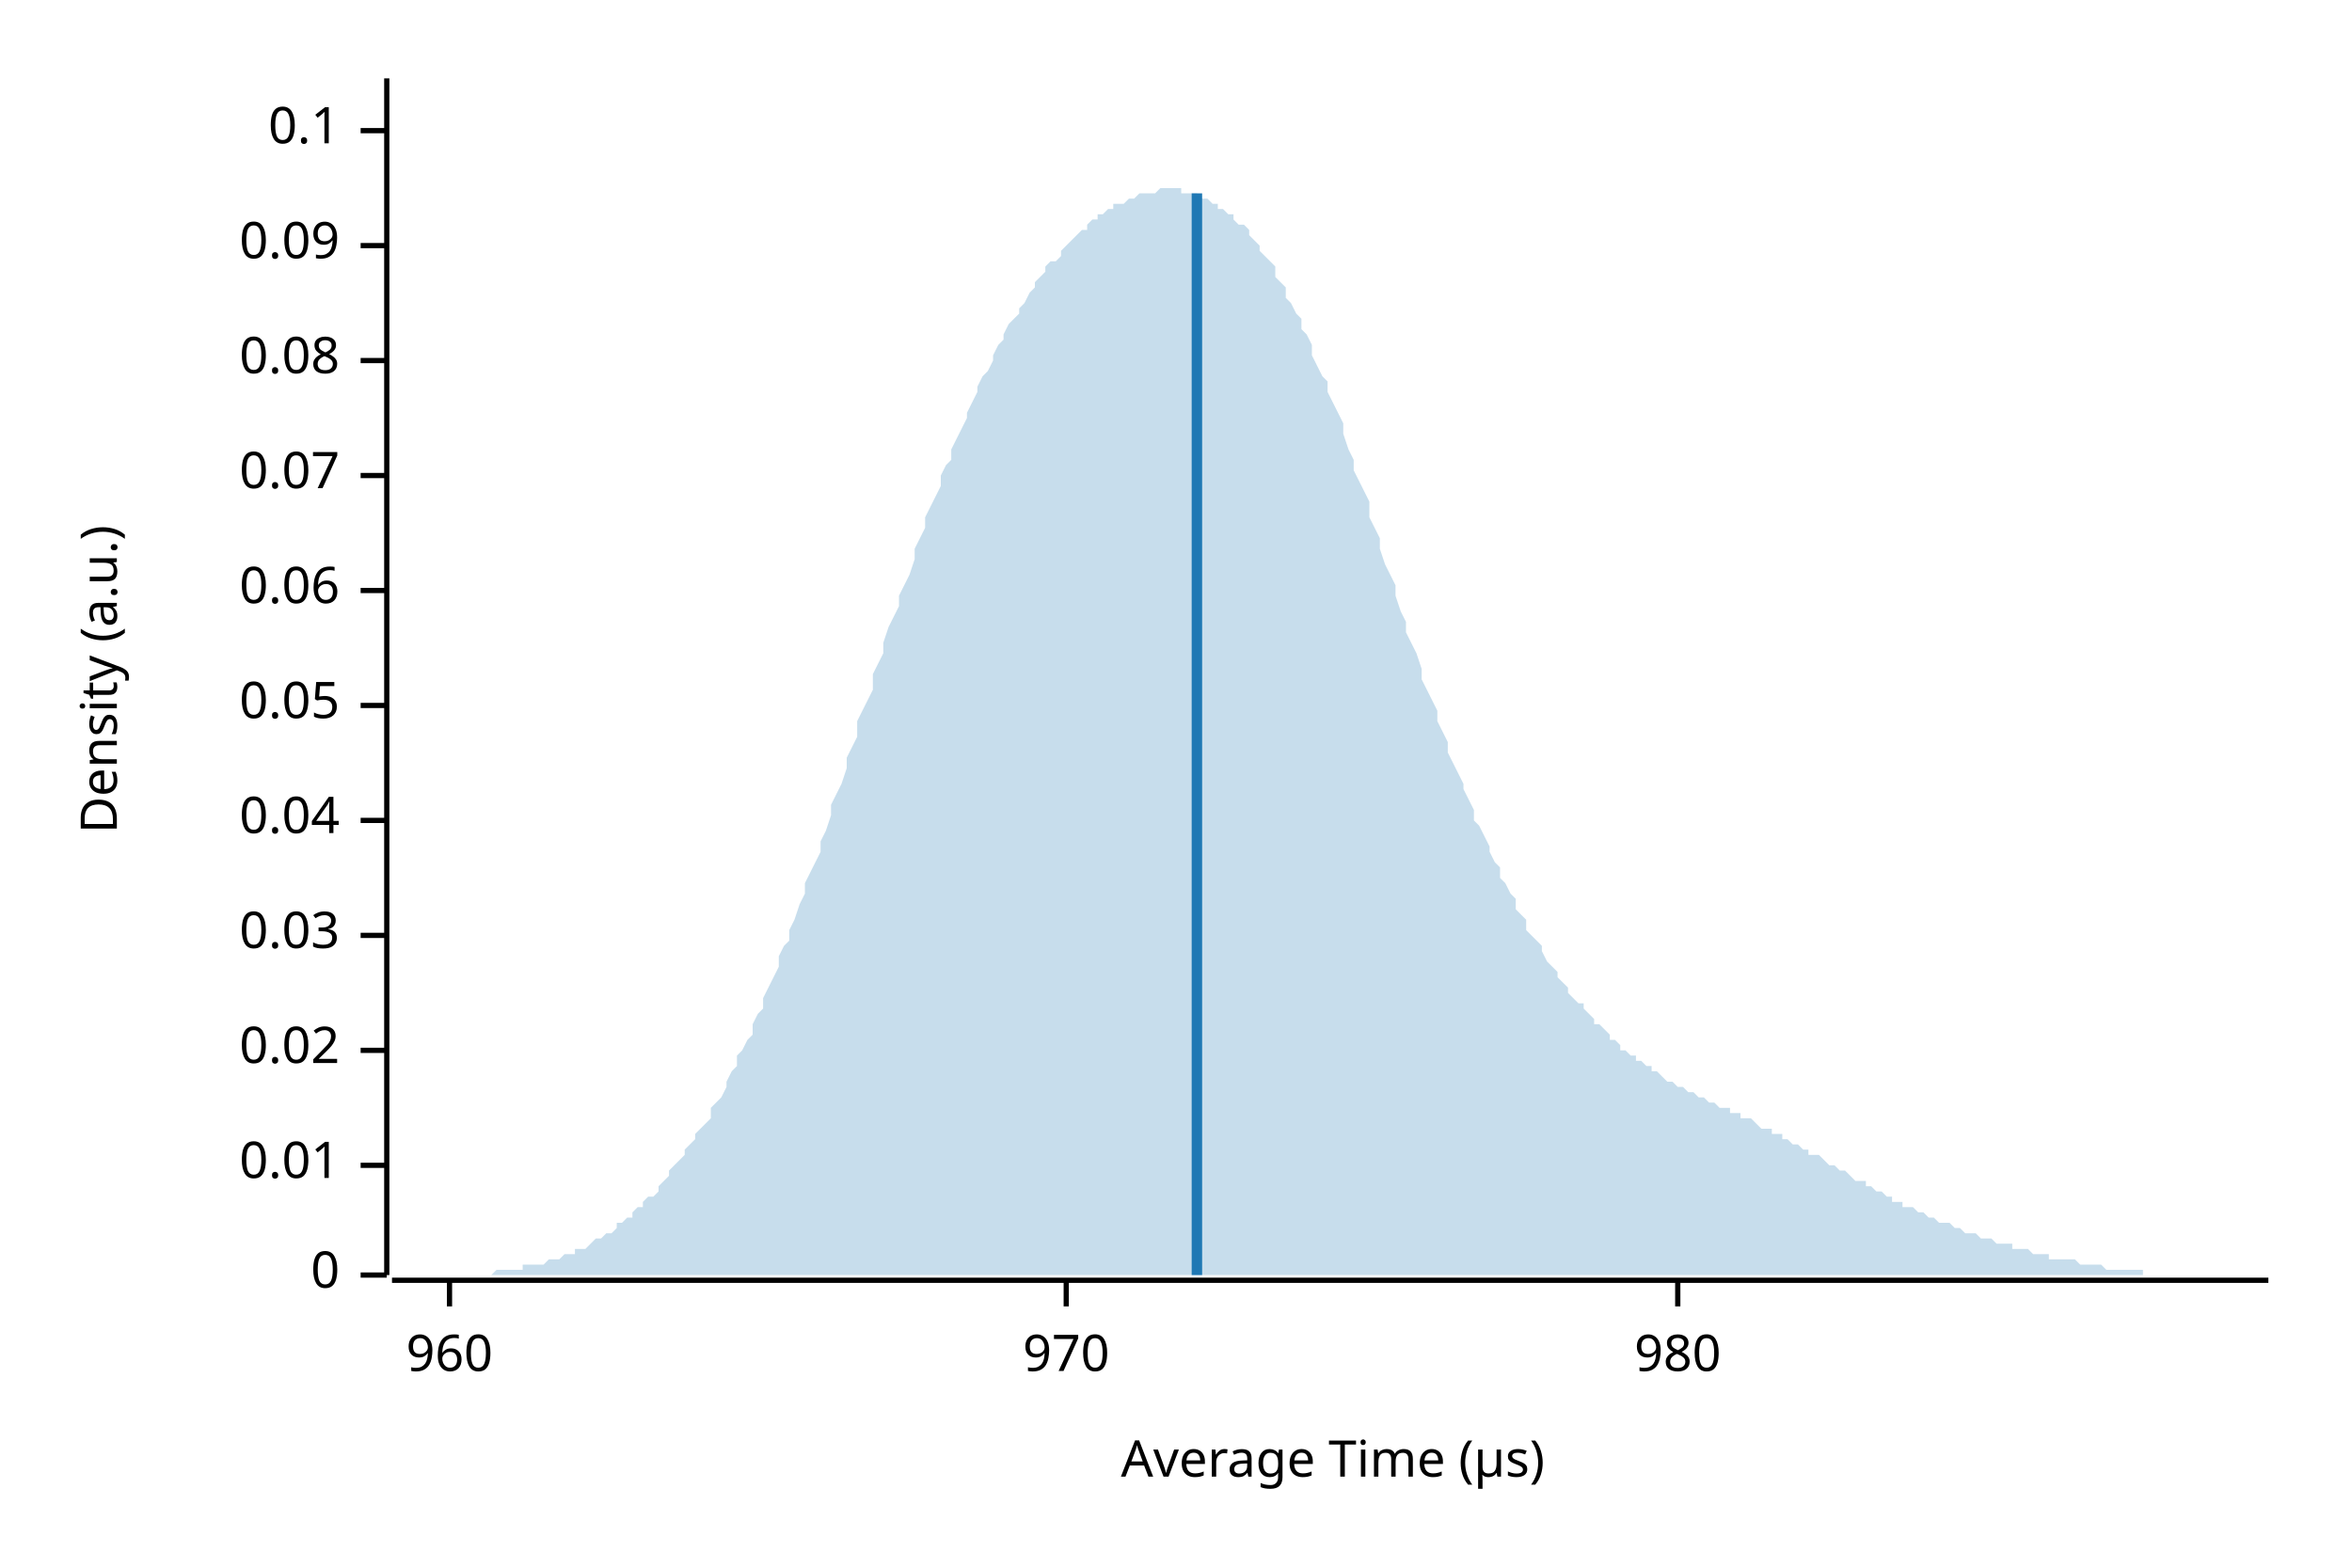
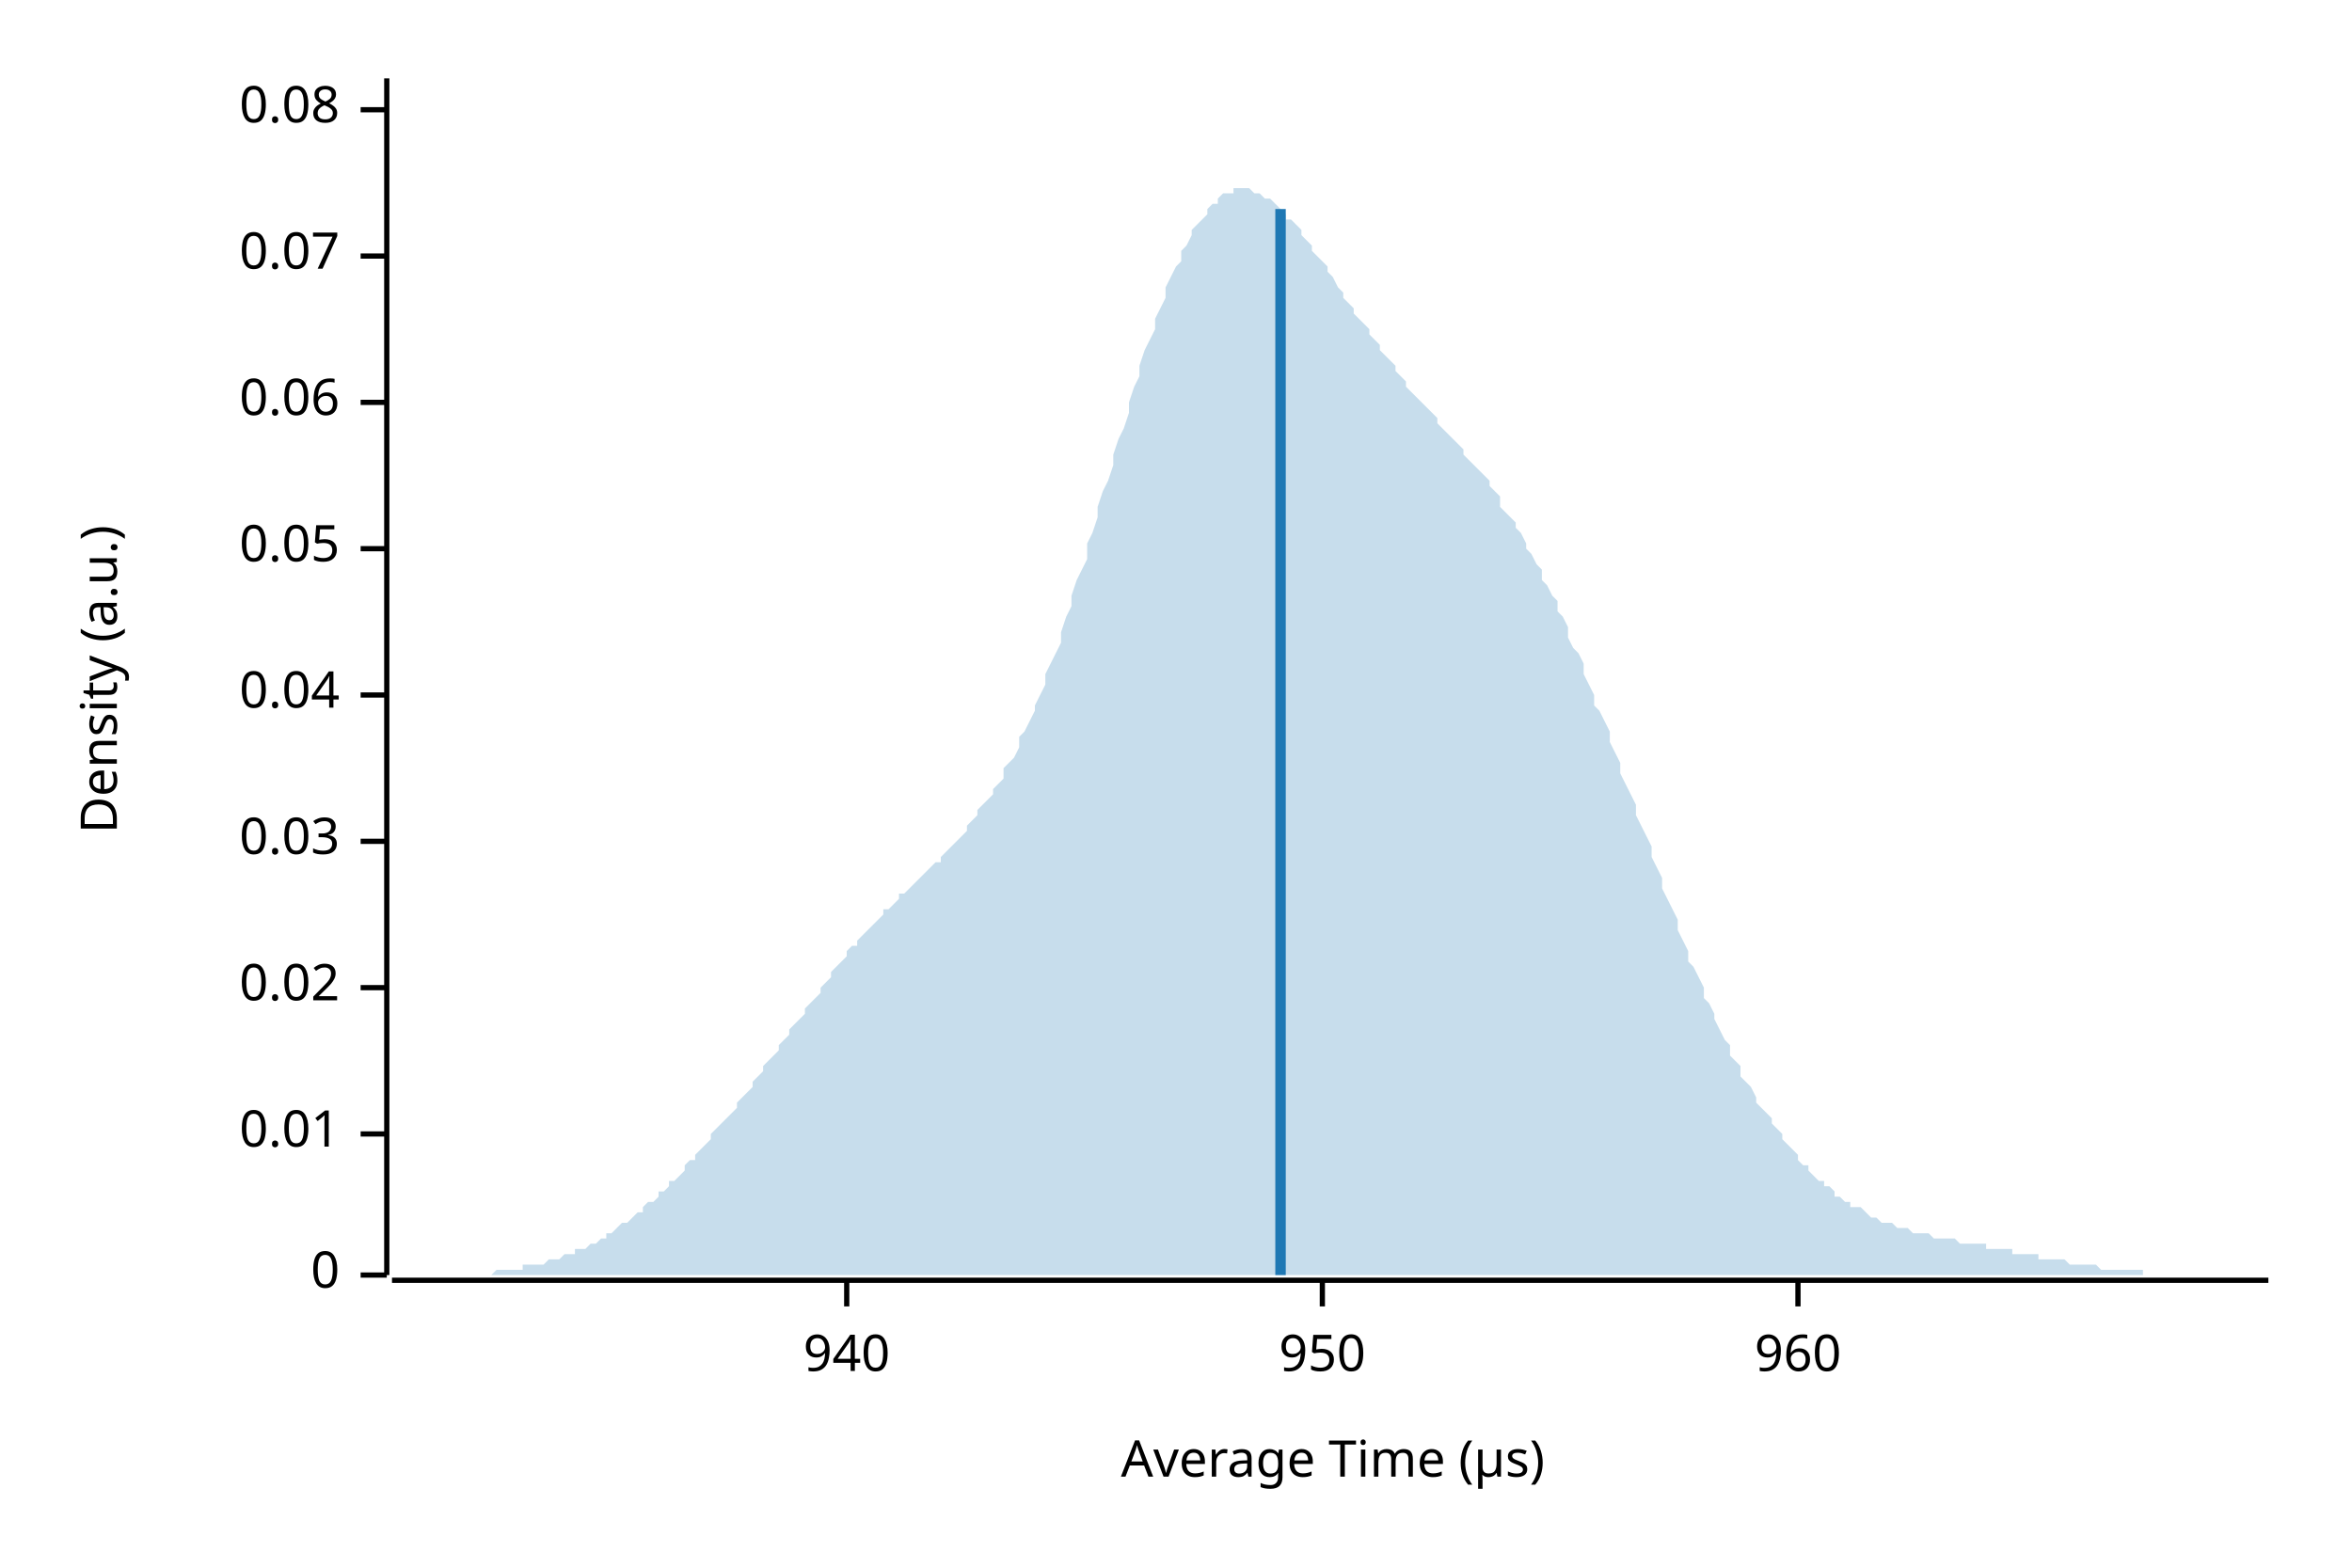
<svg xmlns="http://www.w3.org/2000/svg" width="450" height="300" viewBox="0 0 450 300">
  <text x="15" y="130" dy="0.76em" text-anchor="middle" font-family="sans-serif" font-size="9.677" opacity="1" fill="#000000" transform="rotate(270, 15, 130)">
Density (a.u.)
</text>
  <text x="255" y="285" dy="-0.5ex" text-anchor="middle" font-family="sans-serif" font-size="9.677" opacity="1" fill="#000000">
Average Time (µs)
</text>
  <polyline fill="none" opacity="1" stroke="#000000" stroke-width="1" points="74,15 74,244 " />
  <text x="65" y="244" dy="0.5ex" text-anchor="end" font-family="sans-serif" font-size="9.677" opacity="1" fill="#000000">
0
</text>
  <polyline fill="none" opacity="1" stroke="#000000" stroke-width="1" points="69,244 74,244 " />
-   <text x="65" y="223" dy="0.5ex" text-anchor="end" font-family="sans-serif" font-size="9.677" opacity="1" fill="#000000">
+   <text x="65" y="217" dy="0.5ex" text-anchor="end" font-family="sans-serif" font-size="9.677" opacity="1" fill="#000000">
0.01
</text>
-   <polyline fill="none" opacity="1" stroke="#000000" stroke-width="1" points="69,223 74,223 " />
-   <text x="65" y="201" dy="0.5ex" text-anchor="end" font-family="sans-serif" font-size="9.677" opacity="1" fill="#000000">
+   <polyline fill="none" opacity="1" stroke="#000000" stroke-width="1" points="69,217 74,217 " />
+   <text x="65" y="189" dy="0.5ex" text-anchor="end" font-family="sans-serif" font-size="9.677" opacity="1" fill="#000000">
0.02
</text>
-   <polyline fill="none" opacity="1" stroke="#000000" stroke-width="1" points="69,201 74,201 " />
-   <text x="65" y="179" dy="0.5ex" text-anchor="end" font-family="sans-serif" font-size="9.677" opacity="1" fill="#000000">
+   <polyline fill="none" opacity="1" stroke="#000000" stroke-width="1" points="69,189 74,189 " />
+   <text x="65" y="161" dy="0.5ex" text-anchor="end" font-family="sans-serif" font-size="9.677" opacity="1" fill="#000000">
0.03
</text>
-   <polyline fill="none" opacity="1" stroke="#000000" stroke-width="1" points="69,179 74,179 " />
-   <text x="65" y="157" dy="0.5ex" text-anchor="end" font-family="sans-serif" font-size="9.677" opacity="1" fill="#000000">
+   <polyline fill="none" opacity="1" stroke="#000000" stroke-width="1" points="69,161 74,161 " />
+   <text x="65" y="133" dy="0.5ex" text-anchor="end" font-family="sans-serif" font-size="9.677" opacity="1" fill="#000000">
0.04
</text>
-   <polyline fill="none" opacity="1" stroke="#000000" stroke-width="1" points="69,157 74,157 " />
-   <text x="65" y="135" dy="0.5ex" text-anchor="end" font-family="sans-serif" font-size="9.677" opacity="1" fill="#000000">
+   <polyline fill="none" opacity="1" stroke="#000000" stroke-width="1" points="69,133 74,133 " />
+   <text x="65" y="105" dy="0.5ex" text-anchor="end" font-family="sans-serif" font-size="9.677" opacity="1" fill="#000000">
0.05
</text>
-   <polyline fill="none" opacity="1" stroke="#000000" stroke-width="1" points="69,135 74,135 " />
-   <text x="65" y="113" dy="0.5ex" text-anchor="end" font-family="sans-serif" font-size="9.677" opacity="1" fill="#000000">
+   <polyline fill="none" opacity="1" stroke="#000000" stroke-width="1" points="69,105 74,105 " />
+   <text x="65" y="77" dy="0.5ex" text-anchor="end" font-family="sans-serif" font-size="9.677" opacity="1" fill="#000000">
0.06
</text>
-   <polyline fill="none" opacity="1" stroke="#000000" stroke-width="1" points="69,113 74,113 " />
-   <text x="65" y="91" dy="0.5ex" text-anchor="end" font-family="sans-serif" font-size="9.677" opacity="1" fill="#000000">
+   <polyline fill="none" opacity="1" stroke="#000000" stroke-width="1" points="69,77 74,77 " />
+   <text x="65" y="49" dy="0.5ex" text-anchor="end" font-family="sans-serif" font-size="9.677" opacity="1" fill="#000000">
0.07
</text>
-   <polyline fill="none" opacity="1" stroke="#000000" stroke-width="1" points="69,91 74,91 " />
-   <text x="65" y="69" dy="0.5ex" text-anchor="end" font-family="sans-serif" font-size="9.677" opacity="1" fill="#000000">
+   <polyline fill="none" opacity="1" stroke="#000000" stroke-width="1" points="69,49 74,49 " />
+   <text x="65" y="21" dy="0.5ex" text-anchor="end" font-family="sans-serif" font-size="9.677" opacity="1" fill="#000000">
0.08
</text>
-   <polyline fill="none" opacity="1" stroke="#000000" stroke-width="1" points="69,69 74,69 " />
-   <text x="65" y="47" dy="0.5ex" text-anchor="end" font-family="sans-serif" font-size="9.677" opacity="1" fill="#000000">
- 0.09
+   <polyline fill="none" opacity="1" stroke="#000000" stroke-width="1" points="69,21 74,21 " />
+   <polyline fill="none" opacity="1" stroke="#000000" stroke-width="1" points="75,245 434,245 " />
+   <text x="162" y="255" dy="0.76em" text-anchor="middle" font-family="sans-serif" font-size="9.677" opacity="1" fill="#000000">
+ 940
</text>
-   <polyline fill="none" opacity="1" stroke="#000000" stroke-width="1" points="69,47 74,47 " />
-   <text x="65" y="25" dy="0.5ex" text-anchor="end" font-family="sans-serif" font-size="9.677" opacity="1" fill="#000000">
- 0.1
+   <polyline fill="none" opacity="1" stroke="#000000" stroke-width="1" points="162,245 162,250 " />
+   <text x="253" y="255" dy="0.76em" text-anchor="middle" font-family="sans-serif" font-size="9.677" opacity="1" fill="#000000">
+ 950
</text>
-   <polyline fill="none" opacity="1" stroke="#000000" stroke-width="1" points="69,25 74,25 " />
-   <polyline fill="none" opacity="1" stroke="#000000" stroke-width="1" points="75,245 434,245 " />
-   <text x="86" y="255" dy="0.76em" text-anchor="middle" font-family="sans-serif" font-size="9.677" opacity="1" fill="#000000">
+   <polyline fill="none" opacity="1" stroke="#000000" stroke-width="1" points="253,245 253,250 " />
+   <text x="344" y="255" dy="0.76em" text-anchor="middle" font-family="sans-serif" font-size="9.677" opacity="1" fill="#000000">
960
</text>
-   <polyline fill="none" opacity="1" stroke="#000000" stroke-width="1" points="86,245 86,250 " />
-   <text x="204" y="255" dy="0.76em" text-anchor="middle" font-family="sans-serif" font-size="9.677" opacity="1" fill="#000000">
- 970
- </text>
-   <polyline fill="none" opacity="1" stroke="#000000" stroke-width="1" points="204,245 204,250 " />
-   <text x="321" y="255" dy="0.76em" text-anchor="middle" font-family="sans-serif" font-size="9.677" opacity="1" fill="#000000">
- 980
- </text>
-   <polyline fill="none" opacity="1" stroke="#000000" stroke-width="1" points="321,245 321,250 " />
-   <polygon opacity="0.25" fill="#1F78B4" points="75,244 75,244 76,244 77,244 77,244 78,244 79,244 80,244 80,244 81,244 82,244 82,244 83,244 84,244 85,244 85,244 86,244 87,244 87,244 88,244 89,244 90,244 90,244 91,244 92,244 92,244 93,244 94,244 95,243 95,243 96,243 97,243 98,243 98,243 99,243 100,243 100,242 101,242 102,242 103,242 103,242 104,242 105,241 105,241 106,241 107,241 108,240 108,240 109,240 110,240 110,239 111,239 112,239 113,238 113,238 114,237 115,237 116,236 116,236 117,236 118,235 118,234 119,234 120,233 121,233 121,232 122,231 123,231 123,230 124,229 125,229 126,228 126,227 127,226 128,225 128,224 129,223 130,222 131,221 131,220 132,219 133,218 133,217 134,216 135,215 136,214 136,212 137,211 138,210 139,208 139,207 140,205 141,204 141,202 142,201 143,199 144,198 144,196 145,194 146,193 146,191 147,189 148,187 149,185 149,183 150,181 151,180 151,178 152,176 153,173 154,171 154,169 155,167 156,165 157,163 157,161 158,159 159,156 159,154 160,152 161,150 162,147 162,145 163,143 164,141 164,138 165,136 166,134 167,132 167,129 168,127 169,125 169,123 170,120 171,118 172,116 172,114 173,112 174,110 175,107 175,105 176,103 177,101 177,99 178,97 179,95 180,93 180,91 181,89 182,88 182,86 183,84 184,82 185,80 185,79 186,77 187,75 187,74 188,72 189,71 190,69 190,68 191,66 192,65 192,64 193,62 194,61 195,60 195,59 196,58 197,56 198,55 198,54 199,53 200,52 200,51 201,50 202,50 203,49 203,48 204,47 205,46 205,46 206,45 207,44 208,44 208,43 209,42 210,42 210,41 211,41 212,40 213,40 213,39 214,39 215,39 216,38 216,38 217,38 218,37 218,37 219,37 220,37 221,37 221,37 222,36 223,36 223,36 224,36 225,36 226,36 226,37 227,37 228,37 228,37 229,37 230,38 231,38 231,38 232,39 233,39 233,40 234,40 235,41 236,41 236,42 237,43 238,43 239,44 239,45 240,46 241,47 241,48 242,49 243,50 244,51 244,53 245,54 246,55 246,57 247,58 248,60 249,61 249,63 250,64 251,66 251,68 252,70 253,72 254,73 254,75 255,77 256,79 257,81 257,83 258,86 259,88 259,90 260,92 261,94 262,96 262,99 263,101 264,103 264,105 265,108 266,110 267,112 267,114 268,117 269,119 269,121 270,123 271,125 272,128 272,130 273,132 274,134 275,136 275,138 276,140 277,142 277,144 278,146 279,148 280,150 280,151 281,153 282,155 282,157 283,158 284,160 285,162 285,163 286,165 287,166 287,168 288,169 289,171 290,172 290,174 291,175 292,176 292,178 293,179 294,180 295,181 295,182 296,184 297,185 298,186 298,187 299,188 300,189 300,190 301,191 302,192 303,192 303,193 304,194 305,195 305,196 306,196 307,197 308,198 308,199 309,199 310,200 310,201 311,201 312,202 313,202 313,203 314,203 315,204 316,204 316,205 317,205 318,206 318,206 319,207 320,207 321,208 321,208 322,208 323,209 323,209 324,209 325,210 326,210 326,210 327,211 328,211 328,211 329,212 330,212 331,212 331,213 332,213 333,213 333,214 334,214 335,214 336,215 336,215 337,216 338,216 339,216 339,217 340,217 341,217 341,218 342,218 343,219 344,219 344,219 345,220 346,220 346,221 347,221 348,221 349,222 349,222 350,223 351,223 351,223 352,224 353,224 354,225 354,225 355,226 356,226 357,226 357,227 358,227 359,228 359,228 360,228 361,229 362,229 362,230 363,230 364,230 364,231 365,231 366,231 367,232 367,232 368,232 369,233 369,233 370,233 371,234 372,234 372,234 373,234 374,235 375,235 375,235 376,236 377,236 377,236 378,236 379,237 380,237 380,237 381,237 382,238 382,238 383,238 384,238 385,238 385,239 386,239 387,239 387,239 388,239 389,240 390,240 390,240 391,240 392,240 392,241 393,241 394,241 395,241 395,241 396,241 397,241 398,242 398,242 399,242 400,242 400,242 401,242 402,242 403,243 403,243 404,243 405,243 405,243 406,243 407,243 408,243 408,243 409,243 410,243 410,244 411,244 412,244 413,244 413,244 414,244 415,244 416,244 416,244 417,244 418,244 418,244 419,244 420,244 421,244 421,244 422,244 423,244 423,244 424,244 425,244 426,244 426,244 427,244 428,244 428,244 429,244 430,244 431,244 431,244 432,244 433,244 434,244 434,244 75,244 " />
-   <polyline fill="none" opacity="1" stroke="#1F78B4" stroke-width="2" points="229,244 229,37 " />
+   <polyline fill="none" opacity="1" stroke="#000000" stroke-width="1" points="344,245 344,250 " />
+   <polygon opacity="0.25" fill="#1F78B4" points="75,244 75,244 76,244 77,244 77,244 78,244 79,244 80,244 80,244 81,244 82,244 82,244 83,244 84,244 85,244 85,244 86,244 87,244 87,244 88,244 89,244 90,244 90,244 91,244 92,244 92,244 93,244 94,244 95,243 95,243 96,243 97,243 98,243 98,243 99,243 100,243 100,242 101,242 102,242 103,242 103,242 104,242 105,241 105,241 106,241 107,241 108,240 108,240 109,240 110,240 110,239 111,239 112,239 113,238 113,238 114,238 115,237 116,237 116,236 117,236 118,235 118,235 119,234 120,234 121,233 121,233 122,232 123,232 123,231 124,230 125,230 126,229 126,228 127,228 128,227 128,226 129,226 130,225 131,224 131,223 132,222 133,222 133,221 134,220 135,219 136,218 136,217 137,216 138,215 139,214 139,214 140,213 141,212 141,211 142,210 143,209 144,208 144,207 145,206 146,205 146,204 147,203 148,202 149,201 149,200 150,199 151,198 151,197 152,196 153,195 154,194 154,193 155,192 156,191 157,190 157,189 158,188 159,187 159,186 160,185 161,184 162,183 162,182 163,181 164,181 164,180 165,179 166,178 167,177 167,177 168,176 169,175 169,174 170,174 171,173 172,172 172,171 173,171 174,170 175,169 175,169 176,168 177,167 177,167 178,166 179,165 180,165 180,164 181,163 182,162 182,162 183,161 184,160 185,159 185,158 186,157 187,156 187,155 188,154 189,153 190,152 190,151 191,150 192,149 192,147 193,146 194,145 195,143 195,141 196,140 197,138 198,136 198,135 199,133 200,131 200,129 201,127 202,125 203,123 203,121 204,118 205,116 205,114 206,111 207,109 208,107 208,104 209,102 210,99 210,97 211,94 212,92 213,89 213,87 214,84 215,82 216,79 216,77 217,74 218,72 218,70 219,67 220,65 221,63 221,61 222,59 223,57 223,55 224,53 225,51 226,50 226,48 227,47 228,45 228,44 229,43 230,42 231,41 231,40 232,39 233,39 233,38 234,37 235,37 236,37 236,36 237,36 238,36 239,36 239,36 240,37 241,37 241,37 242,38 243,38 244,39 244,39 245,40 246,41 246,42 247,42 248,43 249,44 249,45 250,46 251,47 251,48 252,49 253,50 254,51 254,52 255,53 256,55 257,56 257,57 258,58 259,59 259,60 260,61 261,62 262,63 262,64 263,65 264,66 264,67 265,68 266,69 267,70 267,71 268,72 269,73 269,74 270,75 271,76 272,77 272,77 273,78 274,79 275,80 275,81 276,82 277,83 277,83 278,84 279,85 280,86 280,87 281,88 282,89 282,89 283,90 284,91 285,92 285,93 286,94 287,95 287,97 288,98 289,99 290,100 290,101 291,102 292,104 292,105 293,106 294,108 295,109 295,111 296,112 297,114 298,115 298,117 299,118 300,120 300,122 301,124 302,125 303,127 303,129 304,131 305,133 305,135 306,136 307,138 308,140 308,142 309,144 310,146 310,148 311,150 312,152 313,154 313,156 314,158 315,160 316,162 316,164 317,166 318,168 318,170 319,172 320,174 321,176 321,178 322,180 323,182 323,184 324,185 325,187 326,189 326,191 327,192 328,194 328,195 329,197 330,199 331,200 331,202 332,203 333,204 333,206 334,207 335,208 336,210 336,211 337,212 338,213 339,214 339,215 340,216 341,217 341,218 342,219 343,220 344,221 344,222 345,223 346,223 346,224 347,225 348,226 349,226 349,227 350,227 351,228 351,229 352,229 353,230 354,230 354,231 355,231 356,231 357,232 357,232 358,233 359,233 359,233 360,234 361,234 362,234 362,234 363,235 364,235 364,235 365,235 366,236 367,236 367,236 368,236 369,236 369,236 370,237 371,237 372,237 372,237 373,237 374,237 375,238 375,238 376,238 377,238 377,238 378,238 379,238 380,238 380,239 381,239 382,239 382,239 383,239 384,239 385,239 385,240 386,240 387,240 387,240 388,240 389,240 390,240 390,241 391,241 392,241 392,241 393,241 394,241 395,241 395,241 396,242 397,242 398,242 398,242 399,242 400,242 400,242 401,242 402,243 403,243 403,243 404,243 405,243 405,243 406,243 407,243 408,243 408,243 409,243 410,243 410,244 411,244 412,244 413,244 413,244 414,244 415,244 416,244 416,244 417,244 418,244 418,244 419,244 420,244 421,244 421,244 422,244 423,244 423,244 424,244 425,244 426,244 426,244 427,244 428,244 428,244 429,244 430,244 431,244 431,244 432,244 433,244 434,244 434,244 75,244 " />
+   <polyline fill="none" opacity="1" stroke="#1F78B4" stroke-width="2" points="245,244 245,40 " />
</svg>
